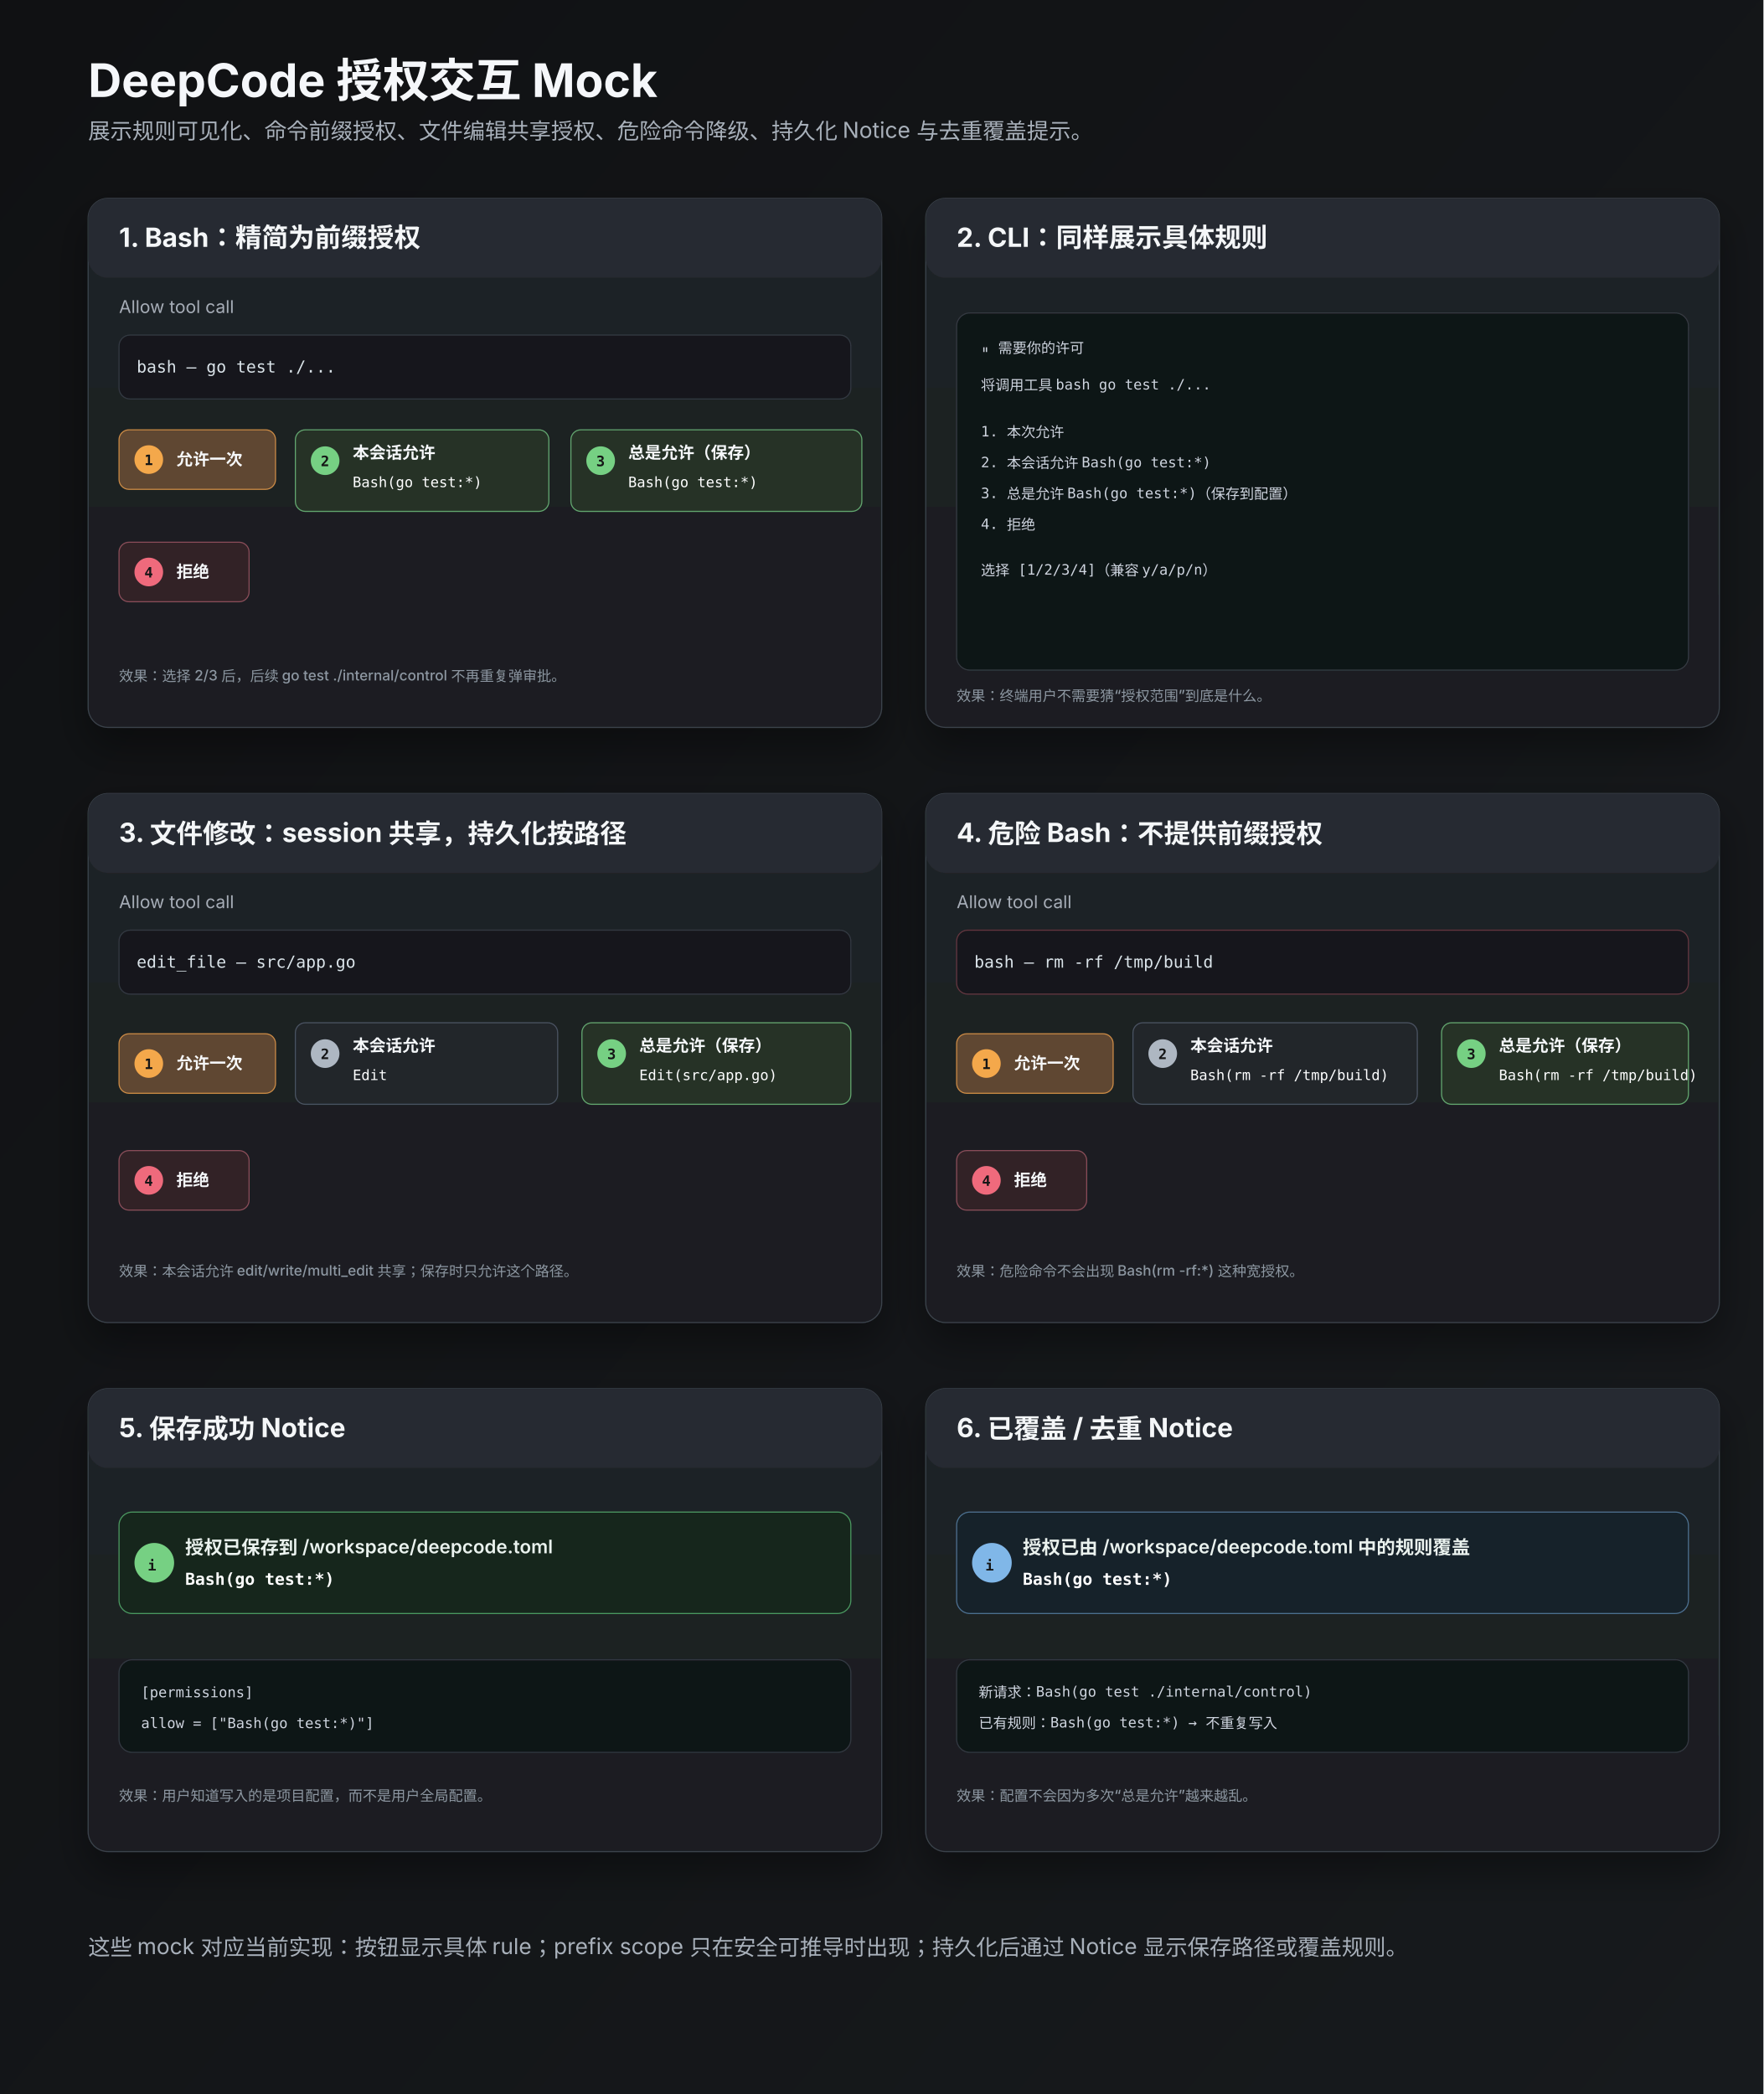
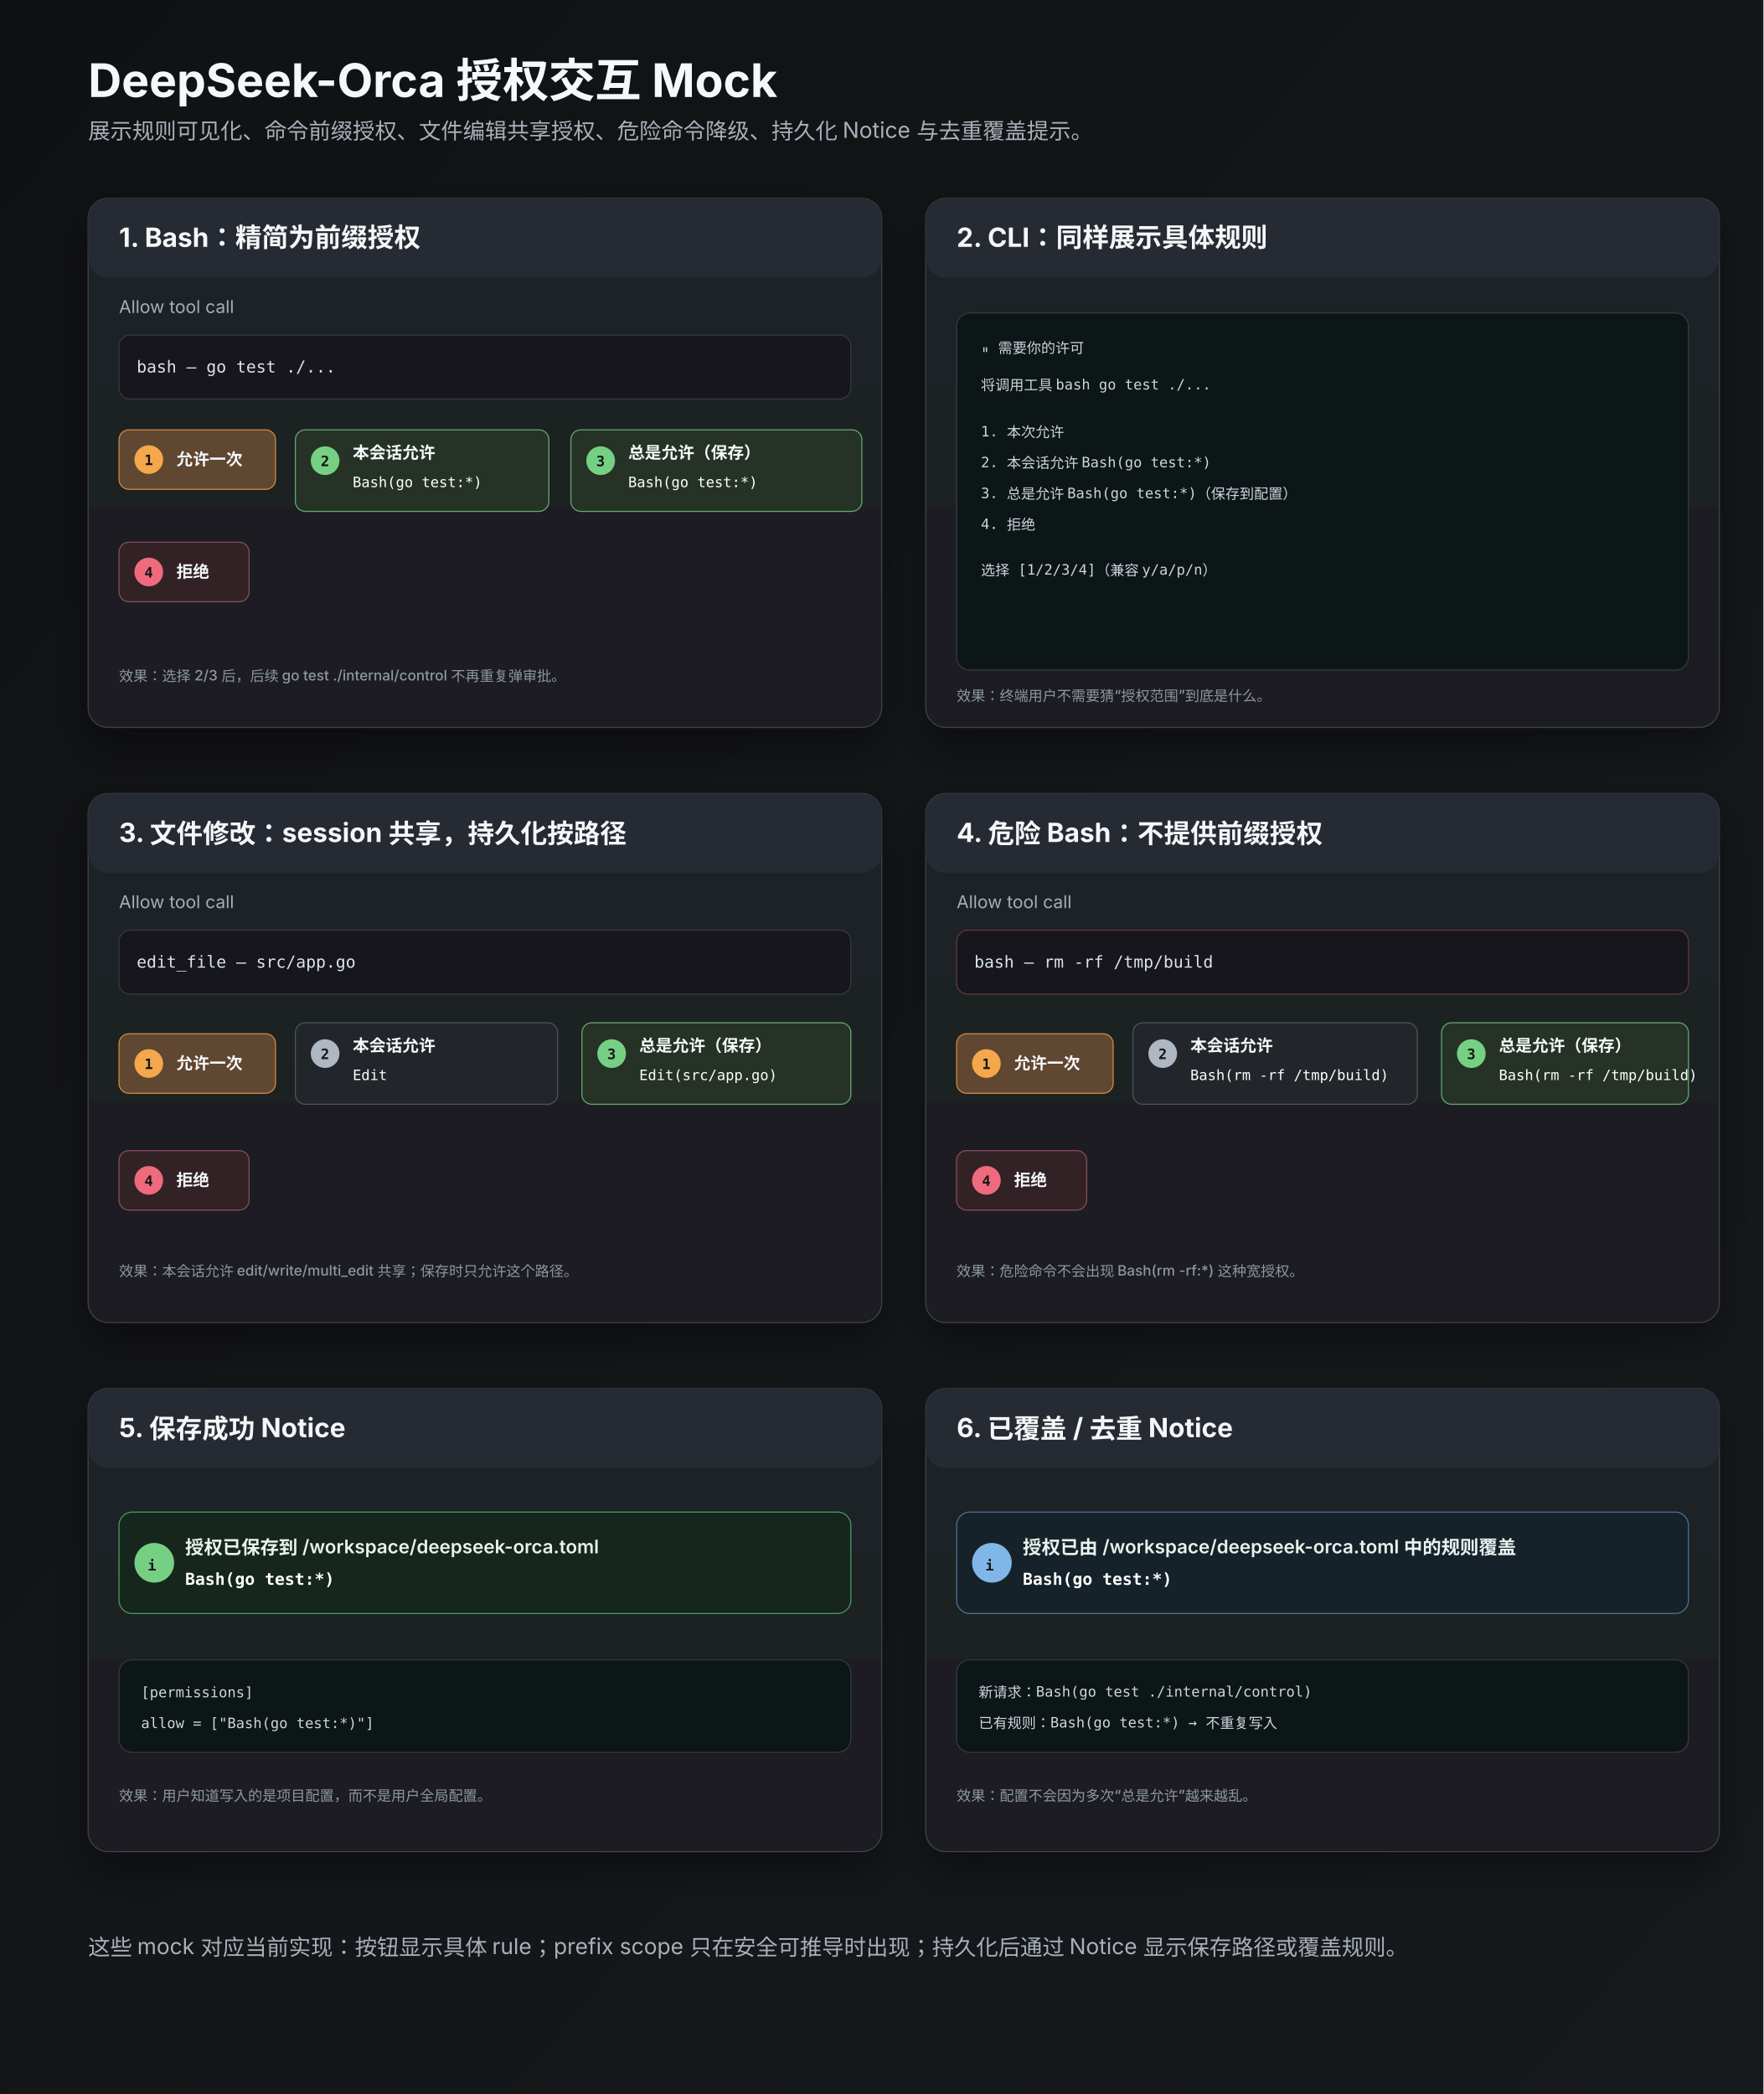
<svg xmlns="http://www.w3.org/2000/svg" width="1600" height="1900" viewBox="0 0 1600 1900" role="img" aria-labelledby="title desc">
  <defs>
    <linearGradient id="bg" x1="0" y1="0" x2="1" y2="1">
      <stop offset="0" stop-color="#101113" />
      <stop offset="1" stop-color="#171a1d" />
    </linearGradient>
    <linearGradient id="card" x1="0" y1="0" x2="0" y2="1">
      <stop offset="0" stop-color="#202327" />
      <stop offset="1" stop-color="#1a1d20" />
    </linearGradient>
    <filter id="shadow" x="-20%" y="-20%" width="140%" height="140%">
      <feDropShadow dx="0" dy="18" stdDeviation="18" flood-color="#000000" flood-opacity="0.36" />
    </filter>
    <style>
      .page-title{font:700 42px Inter,Arial,sans-serif;fill:#f5f7fa}
      .page-sub{font:400 20px Inter,Arial,sans-serif;fill:#a8b0ba}
      .section-title{font:700 24px Inter,Arial,sans-serif;fill:#f4f6f8}
      .muted{font:400 16px Inter,Arial,sans-serif;fill:#a5adb7}
      .tiny{font:500 13px Inter,Arial,sans-serif;fill:#8d96a2}
      .mono{font:500 15px "SFMono-Regular",Menlo,Consolas,monospace;fill:#dbe3ea}
      .mono-small{font:500 13px "SFMono-Regular",Menlo,Consolas,monospace;fill:#cdd6df}
      .label{font:600 15px Inter,Arial,sans-serif;fill:#f0f3f5}
      .btn-text{font:600 15px Inter,Arial,sans-serif;fill:#f6f8fa}
      .btn-rule{font:500 13px "SFMono-Regular",Menlo,Consolas,monospace;fill:#ffffff}
      .key{font:800 13px "SFMono-Regular",Menlo,Consolas,monospace;fill:#141516}
      .notice{font:600 17px Inter,Arial,sans-serif;fill:#eaf2ee}
      .notice-rule{font:600 15px "SFMono-Regular",Menlo,Consolas,monospace;fill:#ffffff}
    </style>
  </defs>
  <rect width="1600" height="1900" fill="url(#bg)" />
-   <text x="80" y="88" class="page-title">DeepCode 授权交互 Mock</text>
+   <text x="80" y="88" class="page-title">DeepSeek-Orca 授权交互 Mock</text>
  <text x="80" y="126" class="page-sub">展示规则可见化、命令前缀授权、文件编辑共享授权、危险命令降级、持久化 Notice 与去重覆盖提示。</text>
  <g transform="translate(80 180)" filter="url(#shadow)">
    <rect width="720" height="480" rx="18" fill="url(#card)" stroke="#3b424b" />
    <rect x="0" y="0" width="720" height="72" rx="18" fill="#252a30" />
    <text x="28" y="44" class="section-title">1. Bash：精简为前缀授权</text>
    <text x="28" y="104" class="muted">Allow tool call</text>
    <rect x="28" y="124" width="664" height="58" rx="10" fill="#15181b" stroke="#333942" />
    <text x="44" y="158" class="mono">bash — go test ./...</text>
    <g transform="translate(28 210)">
      <rect width="142" height="54" rx="9" fill="#5f4630" stroke="#ca8b45" />
      <circle cx="27" cy="27" r="13" fill="#f4a84b" />
      <text x="23" y="32" class="key">1</text>
      <text x="52" y="32" class="btn-text">允许一次</text>
    </g>
    <g transform="translate(188 210)">
      <rect width="230" height="74" rx="9" fill="#263328" stroke="#62a66e" />
      <circle cx="27" cy="28" r="13" fill="#76d083" />
      <text x="23" y="33" class="key">2</text>
      <text x="52" y="26" class="btn-text">本会话允许</text>
      <text x="52" y="52" class="btn-rule">Bash(go test:*)</text>
    </g>
    <g transform="translate(438 210)">
      <rect width="264" height="74" rx="9" fill="#263328" stroke="#62a66e" />
      <circle cx="27" cy="28" r="13" fill="#76d083" />
      <text x="23" y="33" class="key">3</text>
      <text x="52" y="26" class="btn-text">总是允许（保存）</text>
      <text x="52" y="52" class="btn-rule">Bash(go test:*)</text>
    </g>
    <g transform="translate(28 312)">
      <rect width="118" height="54" rx="9" fill="#302328" stroke="#8a4c58" />
      <circle cx="27" cy="27" r="13" fill="#ef6b7c" />
      <text x="23" y="32" class="key">4</text>
      <text x="52" y="32" class="btn-text">拒绝</text>
    </g>
    <text x="28" y="438" class="tiny">效果：选择 2/3 后，后续 go test ./internal/control 不再重复弹审批。</text>
  </g>
  <g transform="translate(840 180)" filter="url(#shadow)">
    <rect width="720" height="480" rx="18" fill="url(#card)" stroke="#3b424b" />
    <rect x="0" y="0" width="720" height="72" rx="18" fill="#252a30" />
    <text x="28" y="44" class="section-title">2. CLI：同样展示具体规则</text>
    <rect x="28" y="104" width="664" height="324" rx="12" fill="#0f1215" stroke="#343a42" />
    <text x="50" y="140" class="mono-small">⏸ 需要你的许可</text>
    <text x="50" y="174" class="mono-small">将调用工具 bash go test ./...</text>
    <text x="50" y="216" class="mono-small">1. 本次允许</text>
    <text x="50" y="244" class="mono-small">2. 本会话允许 Bash(go test:*)</text>
    <text x="50" y="272" class="mono-small">3. 总是允许 Bash(go test:*)（保存到配置）</text>
    <text x="50" y="300" class="mono-small">4. 拒绝</text>
    <text x="50" y="342" class="mono-small">选择 [1/2/3/4]（兼容 y/a/p/n）</text>
    <text x="28" y="456" class="tiny">效果：终端用户不需要猜“授权范围”到底是什么。</text>
  </g>
  <g transform="translate(80 720)" filter="url(#shadow)">
    <rect width="720" height="480" rx="18" fill="url(#card)" stroke="#3b424b" />
    <rect x="0" y="0" width="720" height="72" rx="18" fill="#252a30" />
    <text x="28" y="44" class="section-title">3. 文件修改：session 共享，持久化按路径</text>
    <text x="28" y="104" class="muted">Allow tool call</text>
    <rect x="28" y="124" width="664" height="58" rx="10" fill="#15181b" stroke="#333942" />
    <text x="44" y="158" class="mono">edit_file — src/app.go</text>
    <g transform="translate(28 218)">
      <rect width="142" height="54" rx="9" fill="#5f4630" stroke="#ca8b45" />
      <circle cx="27" cy="27" r="13" fill="#f4a84b" />
      <text x="23" y="32" class="key">1</text>
      <text x="52" y="32" class="btn-text">允许一次</text>
    </g>
    <g transform="translate(188 208)">
      <rect width="238" height="74" rx="9" fill="#20252b" stroke="#4a5360" />
      <circle cx="27" cy="28" r="13" fill="#aeb7c2" />
      <text x="23" y="33" class="key">2</text>
      <text x="52" y="26" class="btn-text">本会话允许</text>
      <text x="52" y="52" class="btn-rule">Edit</text>
    </g>
    <g transform="translate(448 208)">
      <rect width="244" height="74" rx="9" fill="#263328" stroke="#62a66e" />
      <circle cx="27" cy="28" r="13" fill="#76d083" />
      <text x="23" y="33" class="key">3</text>
      <text x="52" y="26" class="btn-text">总是允许（保存）</text>
      <text x="52" y="52" class="btn-rule">Edit(src/app.go)</text>
    </g>
    <g transform="translate(28 324)">
      <rect width="118" height="54" rx="9" fill="#302328" stroke="#8a4c58" />
      <circle cx="27" cy="27" r="13" fill="#ef6b7c" />
      <text x="23" y="32" class="key">4</text>
      <text x="52" y="32" class="btn-text">拒绝</text>
    </g>
    <text x="28" y="438" class="tiny">效果：本会话允许 edit/write/multi_edit 共享；保存时只允许这个路径。</text>
  </g>
  <g transform="translate(840 720)" filter="url(#shadow)">
    <rect width="720" height="480" rx="18" fill="url(#card)" stroke="#3b424b" />
    <rect x="0" y="0" width="720" height="72" rx="18" fill="#252a30" />
    <text x="28" y="44" class="section-title">4. 危险 Bash：不提供前缀授权</text>
    <text x="28" y="104" class="muted">Allow tool call</text>
    <rect x="28" y="124" width="664" height="58" rx="10" fill="#15181b" stroke="#63363f" />
    <text x="44" y="158" class="mono">bash — rm -rf /tmp/build</text>
    <g transform="translate(28 218)">
      <rect width="142" height="54" rx="9" fill="#5f4630" stroke="#ca8b45" />
      <circle cx="27" cy="27" r="13" fill="#f4a84b" />
      <text x="23" y="32" class="key">1</text>
      <text x="52" y="32" class="btn-text">允许一次</text>
    </g>
    <g transform="translate(188 208)">
      <rect width="258" height="74" rx="9" fill="#20252b" stroke="#4a5360" />
      <circle cx="27" cy="28" r="13" fill="#aeb7c2" />
      <text x="23" y="33" class="key">2</text>
      <text x="52" y="26" class="btn-text">本会话允许</text>
      <text x="52" y="52" class="btn-rule">Bash(rm -rf /tmp/build)</text>
    </g>
    <g transform="translate(468 208)">
      <rect width="224" height="74" rx="9" fill="#263328" stroke="#62a66e" />
      <circle cx="27" cy="28" r="13" fill="#76d083" />
      <text x="23" y="33" class="key">3</text>
      <text x="52" y="26" class="btn-text">总是允许（保存）</text>
      <text x="52" y="52" class="btn-rule">Bash(rm -rf /tmp/build)</text>
    </g>
    <g transform="translate(28 324)">
      <rect width="118" height="54" rx="9" fill="#302328" stroke="#8a4c58" />
      <circle cx="27" cy="27" r="13" fill="#ef6b7c" />
      <text x="23" y="32" class="key">4</text>
      <text x="52" y="32" class="btn-text">拒绝</text>
    </g>
    <text x="28" y="438" class="tiny">效果：危险命令不会出现 Bash(rm -rf:*) 这种宽授权。</text>
  </g>
  <g transform="translate(80 1260)" filter="url(#shadow)">
    <rect width="720" height="420" rx="18" fill="url(#card)" stroke="#3b424b" />
    <rect x="0" y="0" width="720" height="72" rx="18" fill="#252a30" />
    <text x="28" y="44" class="section-title">5. 保存成功 Notice</text>
    <rect x="28" y="112" width="664" height="92" rx="12" fill="#15251b" stroke="#4a9860" />
    <circle cx="60" cy="158" r="18" fill="#76d083" />
    <text x="54" y="165" class="key">i</text>
-     <text x="88" y="150" class="notice">授权已保存到 /workspace/deepcode.toml</text>
+     <text x="88" y="150" class="notice">授权已保存到 /workspace/deepseek-orca.toml</text>
    <text x="88" y="178" class="notice-rule">Bash(go test:*)</text>
    <rect x="28" y="246" width="664" height="84" rx="12" fill="#101316" stroke="#333942" />
    <text x="48" y="280" class="mono-small">[permissions]</text>
    <text x="48" y="308" class="mono-small">allow = ["Bash(go test:*)"]</text>
    <text x="28" y="374" class="tiny">效果：用户知道写入的是项目配置，而不是用户全局配置。</text>
  </g>
  <g transform="translate(840 1260)" filter="url(#shadow)">
    <rect width="720" height="420" rx="18" fill="url(#card)" stroke="#3b424b" />
    <rect x="0" y="0" width="720" height="72" rx="18" fill="#252a30" />
    <text x="28" y="44" class="section-title">6. 已覆盖 / 去重 Notice</text>
    <rect x="28" y="112" width="664" height="92" rx="12" fill="#17212a" stroke="#4b708f" />
    <circle cx="60" cy="158" r="18" fill="#80b7e8" />
    <text x="54" y="165" class="key">i</text>
-     <text x="88" y="150" class="notice">授权已由 /workspace/deepcode.toml 中的规则覆盖</text>
+     <text x="88" y="150" class="notice">授权已由 /workspace/deepseek-orca.toml 中的规则覆盖</text>
    <text x="88" y="178" class="notice-rule">Bash(go test:*)</text>
    <rect x="28" y="246" width="664" height="84" rx="12" fill="#101316" stroke="#333942" />
    <text x="48" y="280" class="mono-small">新请求：Bash(go test ./internal/control)</text>
    <text x="48" y="308" class="mono-small">已有规则：Bash(go test:*)  → 不重复写入</text>
    <text x="28" y="374" class="tiny">效果：配置不会因为多次“总是允许”越来越乱。</text>
  </g>
  <text x="80" y="1774" class="page-sub">这些 mock 对应当前实现：按钮显示具体 rule；prefix scope 只在安全可推导时出现；持久化后通过 Notice 显示保存路径或覆盖规则。</text>
</svg>
